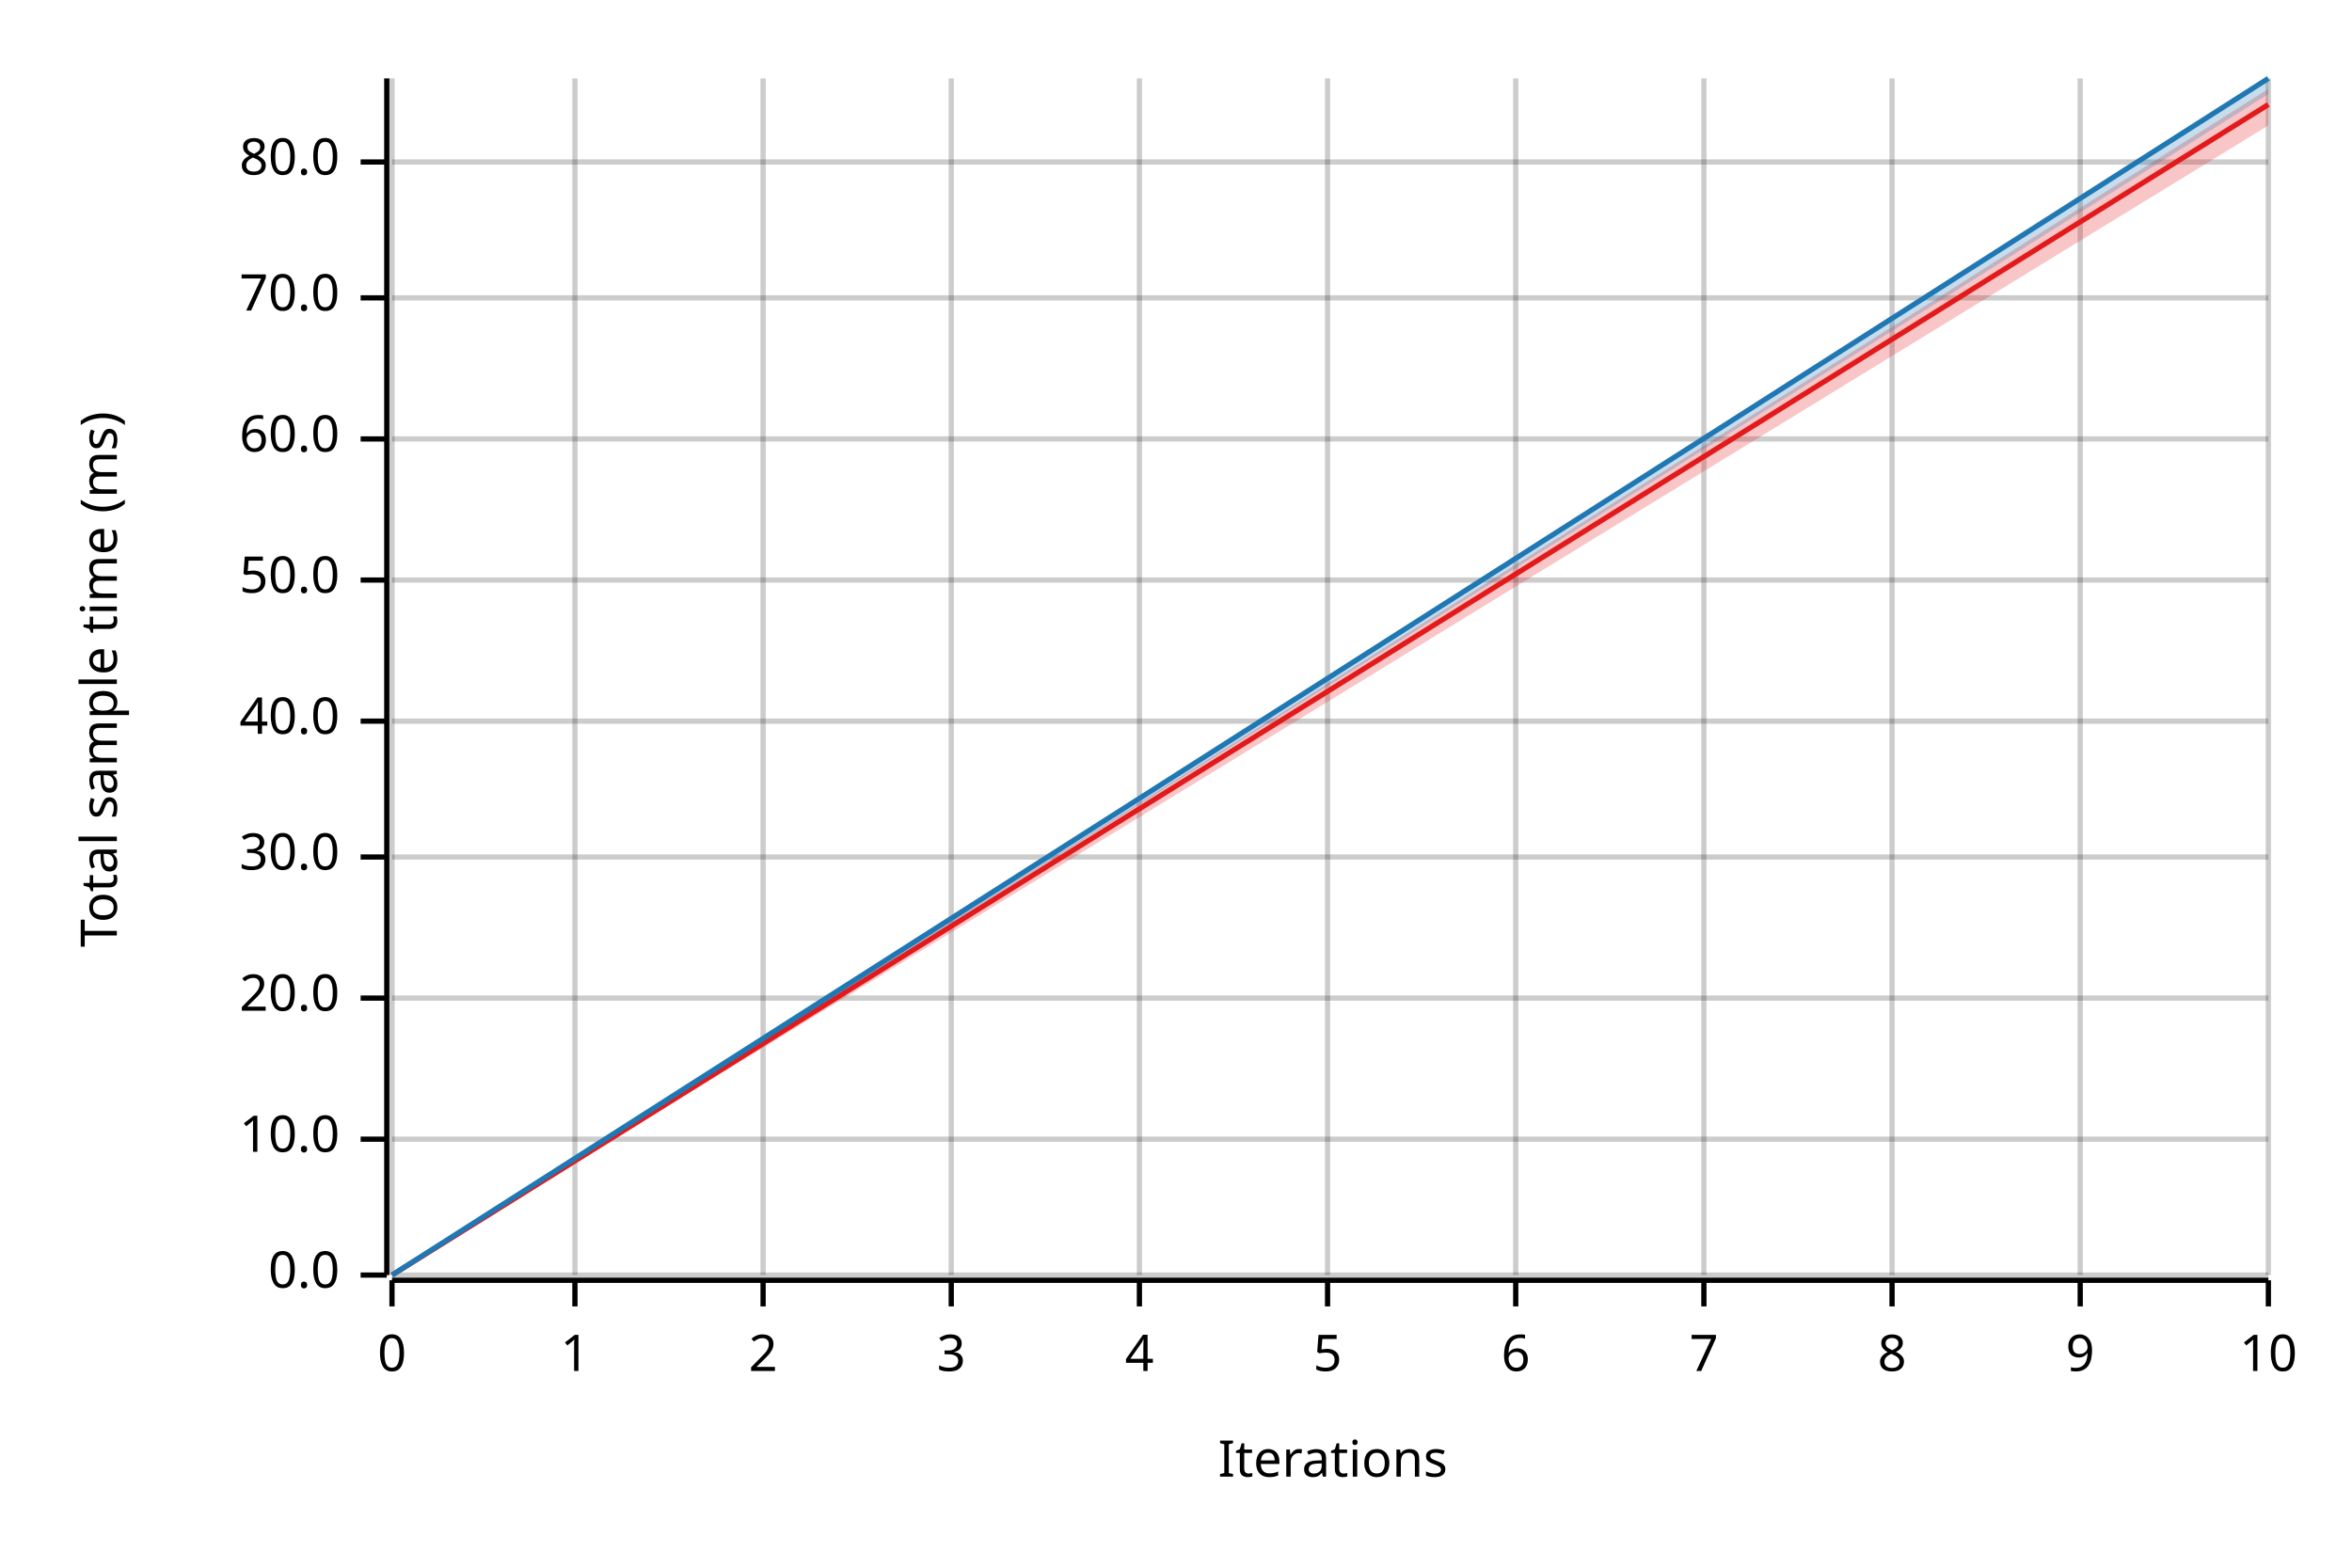
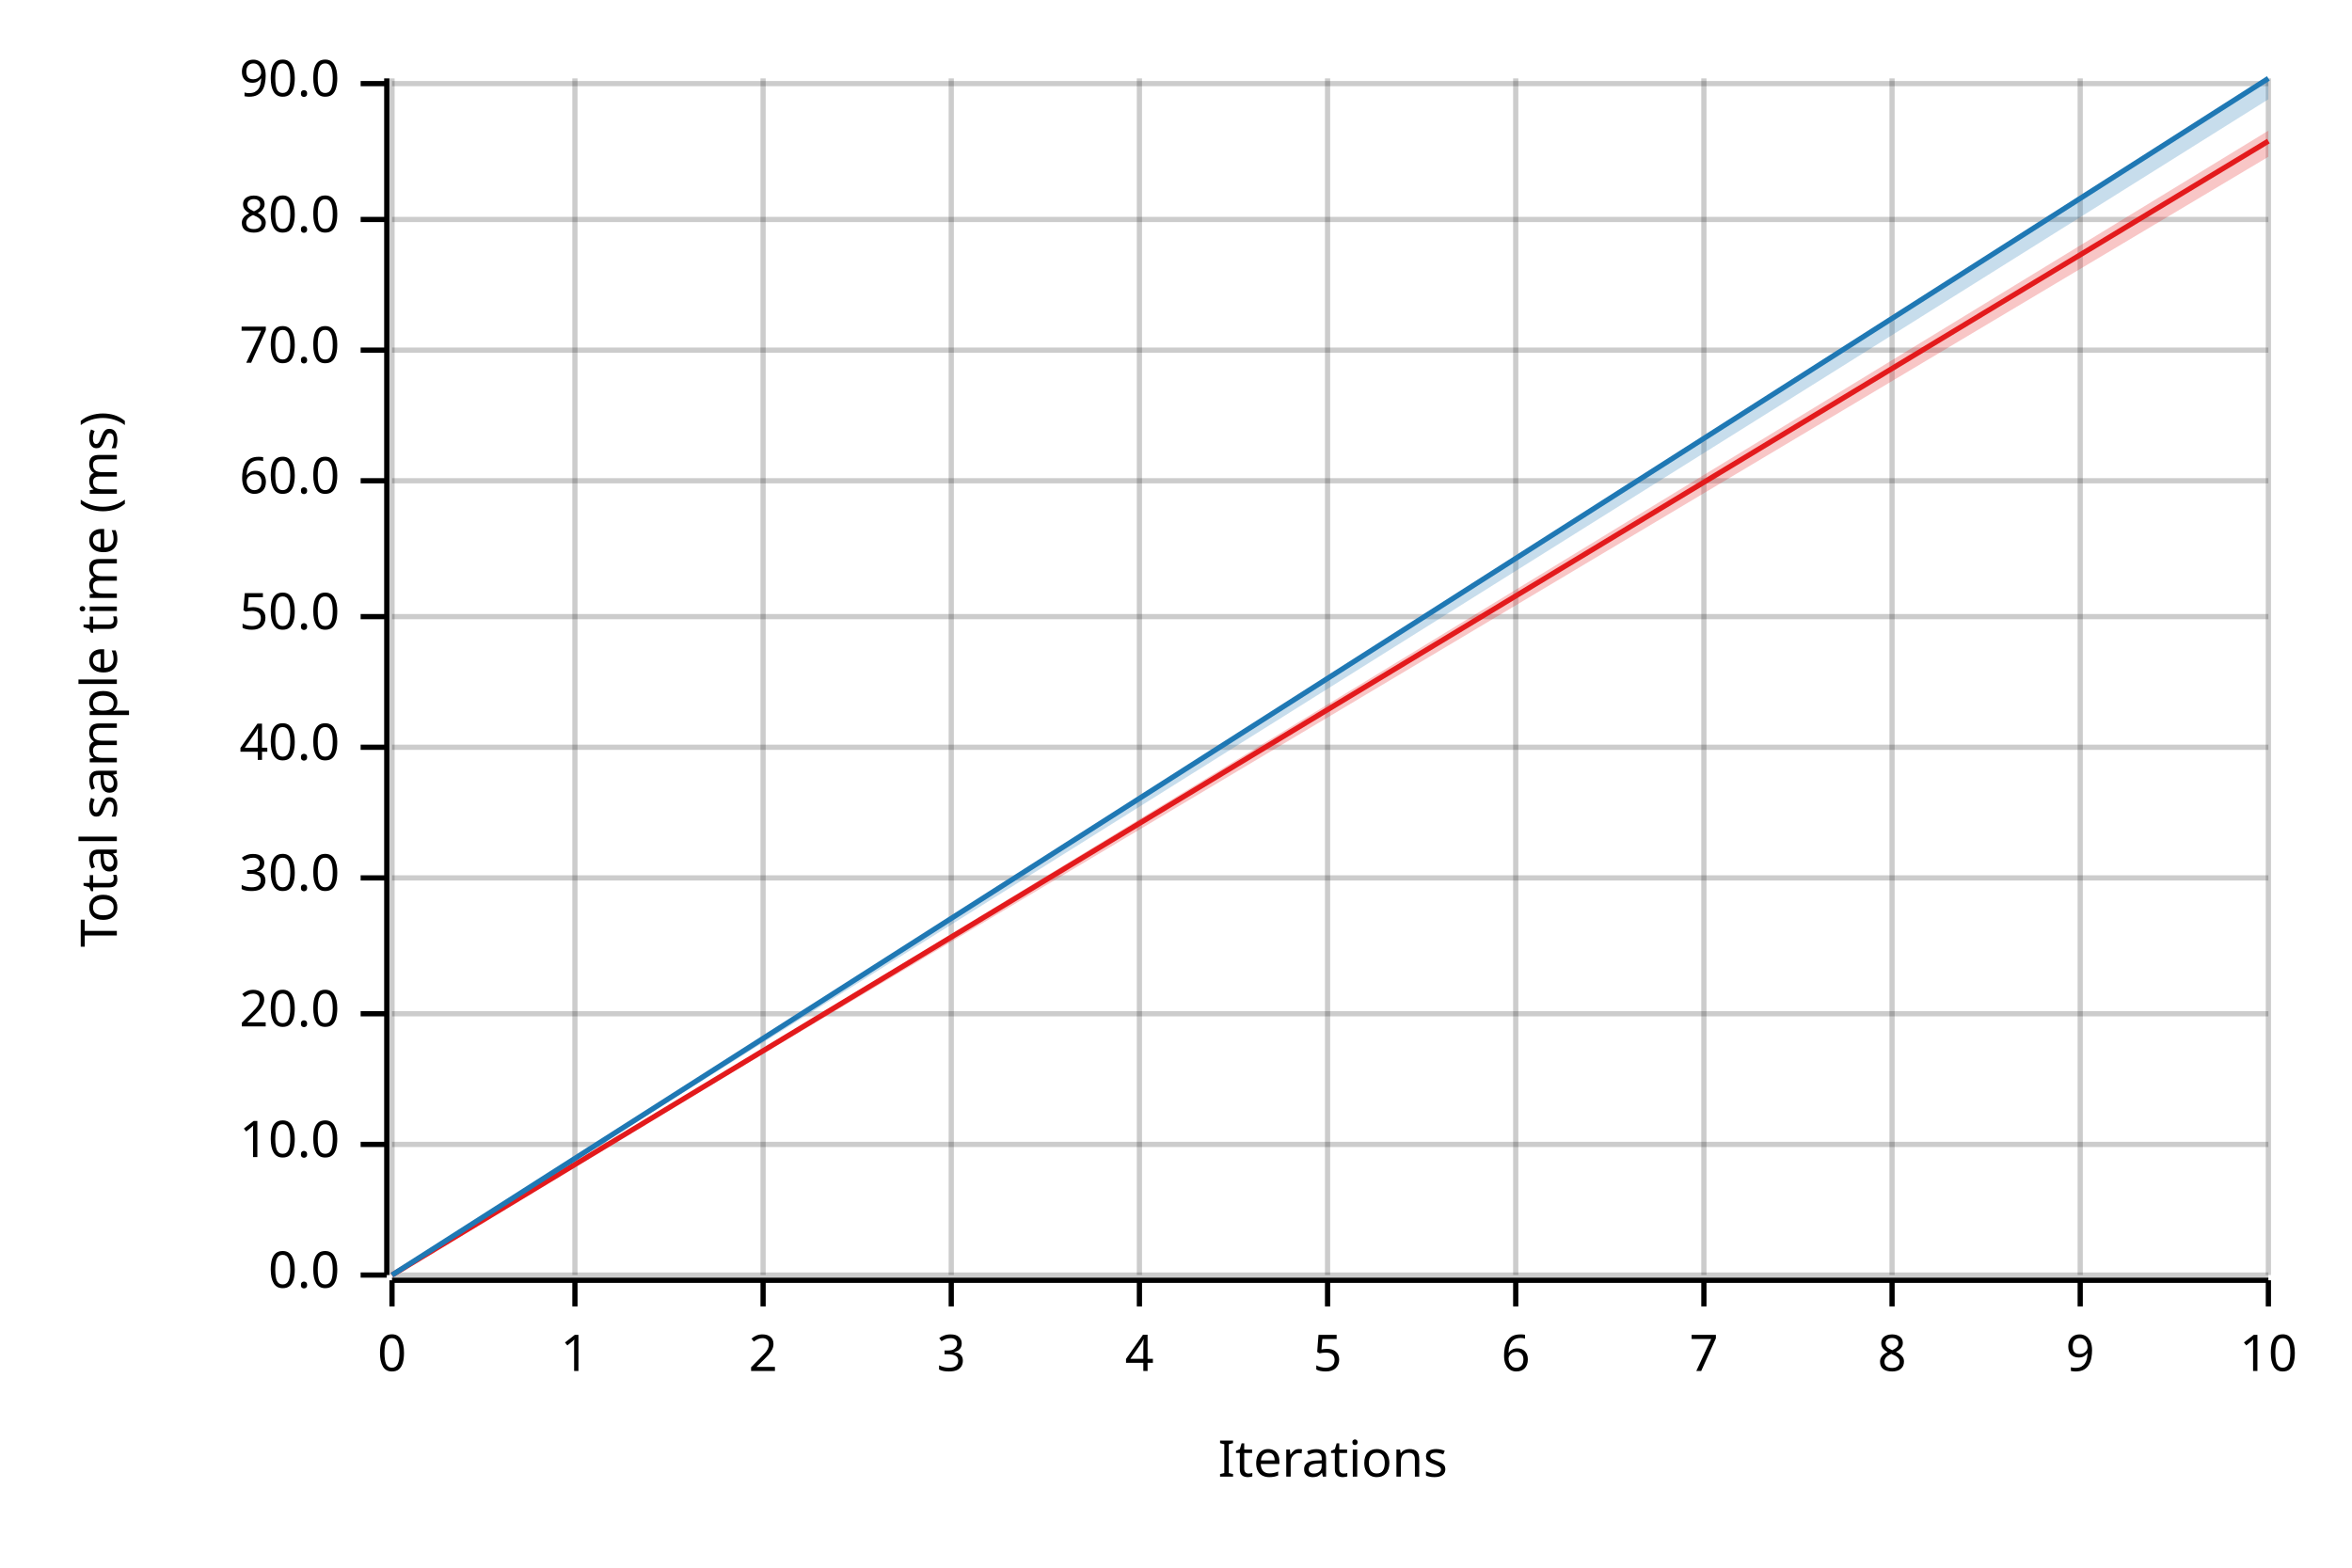
<svg xmlns="http://www.w3.org/2000/svg" width="450" height="300" viewBox="0 0 450 300">
  <text x="15" y="130" dy="0.76em" text-anchor="middle" font-family="sans-serif" font-size="9.677" opacity="1" fill="#000000" transform="rotate(270, 15, 130)">
Total sample time (ms)
</text>
  <text x="255" y="285" dy="-0.5ex" text-anchor="middle" font-family="sans-serif" font-size="9.677" opacity="1" fill="#000000">
Iterations
</text>
  <line opacity="0.2" stroke="#000000" stroke-width="1" x1="75" y1="244" x2="75" y2="15" />
  <line opacity="0.2" stroke="#000000" stroke-width="1" x1="110" y1="244" x2="110" y2="15" />
  <line opacity="0.2" stroke="#000000" stroke-width="1" x1="146" y1="244" x2="146" y2="15" />
  <line opacity="0.2" stroke="#000000" stroke-width="1" x1="182" y1="244" x2="182" y2="15" />
  <line opacity="0.2" stroke="#000000" stroke-width="1" x1="218" y1="244" x2="218" y2="15" />
  <line opacity="0.2" stroke="#000000" stroke-width="1" x1="254" y1="244" x2="254" y2="15" />
  <line opacity="0.2" stroke="#000000" stroke-width="1" x1="290" y1="244" x2="290" y2="15" />
  <line opacity="0.2" stroke="#000000" stroke-width="1" x1="326" y1="244" x2="326" y2="15" />
  <line opacity="0.2" stroke="#000000" stroke-width="1" x1="362" y1="244" x2="362" y2="15" />
  <line opacity="0.2" stroke="#000000" stroke-width="1" x1="398" y1="244" x2="398" y2="15" />
  <line opacity="0.2" stroke="#000000" stroke-width="1" x1="434" y1="244" x2="434" y2="15" />
  <line opacity="0.2" stroke="#000000" stroke-width="1" x1="75" y1="244" x2="434" y2="244" />
-   <line opacity="0.2" stroke="#000000" stroke-width="1" x1="75" y1="218" x2="434" y2="218" />
-   <line opacity="0.2" stroke="#000000" stroke-width="1" x1="75" y1="191" x2="434" y2="191" />
-   <line opacity="0.2" stroke="#000000" stroke-width="1" x1="75" y1="164" x2="434" y2="164" />
-   <line opacity="0.2" stroke="#000000" stroke-width="1" x1="75" y1="138" x2="434" y2="138" />
-   <line opacity="0.2" stroke="#000000" stroke-width="1" x1="75" y1="111" x2="434" y2="111" />
-   <line opacity="0.2" stroke="#000000" stroke-width="1" x1="75" y1="84" x2="434" y2="84" />
-   <line opacity="0.2" stroke="#000000" stroke-width="1" x1="75" y1="57" x2="434" y2="57" />
-   <line opacity="0.2" stroke="#000000" stroke-width="1" x1="75" y1="31" x2="434" y2="31" />
+   <line opacity="0.2" stroke="#000000" stroke-width="1" x1="75" y1="219" x2="434" y2="219" />
+   <line opacity="0.2" stroke="#000000" stroke-width="1" x1="75" y1="194" x2="434" y2="194" />
+   <line opacity="0.2" stroke="#000000" stroke-width="1" x1="75" y1="168" x2="434" y2="168" />
+   <line opacity="0.2" stroke="#000000" stroke-width="1" x1="75" y1="143" x2="434" y2="143" />
+   <line opacity="0.2" stroke="#000000" stroke-width="1" x1="75" y1="118" x2="434" y2="118" />
+   <line opacity="0.2" stroke="#000000" stroke-width="1" x1="75" y1="92" x2="434" y2="92" />
+   <line opacity="0.2" stroke="#000000" stroke-width="1" x1="75" y1="67" x2="434" y2="67" />
+   <line opacity="0.2" stroke="#000000" stroke-width="1" x1="75" y1="42" x2="434" y2="42" />
+   <line opacity="0.2" stroke="#000000" stroke-width="1" x1="75" y1="16" x2="434" y2="16" />
  <polyline fill="none" opacity="1" stroke="#000000" stroke-width="1" points="74,15 74,244 " />
  <text x="65" y="244" dy="0.5ex" text-anchor="end" font-family="sans-serif" font-size="9.677" opacity="1" fill="#000000">
0.0
</text>
  <polyline fill="none" opacity="1" stroke="#000000" stroke-width="1" points="69,244 74,244 " />
-   <text x="65" y="218" dy="0.5ex" text-anchor="end" font-family="sans-serif" font-size="9.677" opacity="1" fill="#000000">
+   <text x="65" y="219" dy="0.5ex" text-anchor="end" font-family="sans-serif" font-size="9.677" opacity="1" fill="#000000">
10.0
</text>
-   <polyline fill="none" opacity="1" stroke="#000000" stroke-width="1" points="69,218 74,218 " />
-   <text x="65" y="191" dy="0.5ex" text-anchor="end" font-family="sans-serif" font-size="9.677" opacity="1" fill="#000000">
+   <polyline fill="none" opacity="1" stroke="#000000" stroke-width="1" points="69,219 74,219 " />
+   <text x="65" y="194" dy="0.5ex" text-anchor="end" font-family="sans-serif" font-size="9.677" opacity="1" fill="#000000">
20.0
</text>
-   <polyline fill="none" opacity="1" stroke="#000000" stroke-width="1" points="69,191 74,191 " />
-   <text x="65" y="164" dy="0.5ex" text-anchor="end" font-family="sans-serif" font-size="9.677" opacity="1" fill="#000000">
+   <polyline fill="none" opacity="1" stroke="#000000" stroke-width="1" points="69,194 74,194 " />
+   <text x="65" y="168" dy="0.5ex" text-anchor="end" font-family="sans-serif" font-size="9.677" opacity="1" fill="#000000">
30.0
</text>
-   <polyline fill="none" opacity="1" stroke="#000000" stroke-width="1" points="69,164 74,164 " />
-   <text x="65" y="138" dy="0.5ex" text-anchor="end" font-family="sans-serif" font-size="9.677" opacity="1" fill="#000000">
+   <polyline fill="none" opacity="1" stroke="#000000" stroke-width="1" points="69,168 74,168 " />
+   <text x="65" y="143" dy="0.5ex" text-anchor="end" font-family="sans-serif" font-size="9.677" opacity="1" fill="#000000">
40.0
</text>
-   <polyline fill="none" opacity="1" stroke="#000000" stroke-width="1" points="69,138 74,138 " />
-   <text x="65" y="111" dy="0.5ex" text-anchor="end" font-family="sans-serif" font-size="9.677" opacity="1" fill="#000000">
+   <polyline fill="none" opacity="1" stroke="#000000" stroke-width="1" points="69,143 74,143 " />
+   <text x="65" y="118" dy="0.5ex" text-anchor="end" font-family="sans-serif" font-size="9.677" opacity="1" fill="#000000">
50.0
</text>
-   <polyline fill="none" opacity="1" stroke="#000000" stroke-width="1" points="69,111 74,111 " />
-   <text x="65" y="84" dy="0.5ex" text-anchor="end" font-family="sans-serif" font-size="9.677" opacity="1" fill="#000000">
+   <polyline fill="none" opacity="1" stroke="#000000" stroke-width="1" points="69,118 74,118 " />
+   <text x="65" y="92" dy="0.5ex" text-anchor="end" font-family="sans-serif" font-size="9.677" opacity="1" fill="#000000">
60.0
</text>
-   <polyline fill="none" opacity="1" stroke="#000000" stroke-width="1" points="69,84 74,84 " />
-   <text x="65" y="57" dy="0.5ex" text-anchor="end" font-family="sans-serif" font-size="9.677" opacity="1" fill="#000000">
+   <polyline fill="none" opacity="1" stroke="#000000" stroke-width="1" points="69,92 74,92 " />
+   <text x="65" y="67" dy="0.5ex" text-anchor="end" font-family="sans-serif" font-size="9.677" opacity="1" fill="#000000">
70.0
</text>
-   <polyline fill="none" opacity="1" stroke="#000000" stroke-width="1" points="69,57 74,57 " />
-   <text x="65" y="31" dy="0.5ex" text-anchor="end" font-family="sans-serif" font-size="9.677" opacity="1" fill="#000000">
+   <polyline fill="none" opacity="1" stroke="#000000" stroke-width="1" points="69,67 74,67 " />
+   <text x="65" y="42" dy="0.5ex" text-anchor="end" font-family="sans-serif" font-size="9.677" opacity="1" fill="#000000">
80.0
</text>
-   <polyline fill="none" opacity="1" stroke="#000000" stroke-width="1" points="69,31 74,31 " />
+   <polyline fill="none" opacity="1" stroke="#000000" stroke-width="1" points="69,42 74,42 " />
+   <text x="65" y="16" dy="0.5ex" text-anchor="end" font-family="sans-serif" font-size="9.677" opacity="1" fill="#000000">
+ 90.0
+ </text>
+   <polyline fill="none" opacity="1" stroke="#000000" stroke-width="1" points="69,16 74,16 " />
  <polyline fill="none" opacity="1" stroke="#000000" stroke-width="1" points="75,245 434,245 " />
  <text x="75" y="255" dy="0.76em" text-anchor="middle" font-family="sans-serif" font-size="9.677" opacity="1" fill="#000000">
0
</text>
  <polyline fill="none" opacity="1" stroke="#000000" stroke-width="1" points="75,245 75,250 " />
  <text x="110" y="255" dy="0.76em" text-anchor="middle" font-family="sans-serif" font-size="9.677" opacity="1" fill="#000000">
1
</text>
  <polyline fill="none" opacity="1" stroke="#000000" stroke-width="1" points="110,245 110,250 " />
  <text x="146" y="255" dy="0.76em" text-anchor="middle" font-family="sans-serif" font-size="9.677" opacity="1" fill="#000000">
2
</text>
  <polyline fill="none" opacity="1" stroke="#000000" stroke-width="1" points="146,245 146,250 " />
  <text x="182" y="255" dy="0.76em" text-anchor="middle" font-family="sans-serif" font-size="9.677" opacity="1" fill="#000000">
3
</text>
  <polyline fill="none" opacity="1" stroke="#000000" stroke-width="1" points="182,245 182,250 " />
  <text x="218" y="255" dy="0.76em" text-anchor="middle" font-family="sans-serif" font-size="9.677" opacity="1" fill="#000000">
4
</text>
  <polyline fill="none" opacity="1" stroke="#000000" stroke-width="1" points="218,245 218,250 " />
  <text x="254" y="255" dy="0.76em" text-anchor="middle" font-family="sans-serif" font-size="9.677" opacity="1" fill="#000000">
5
</text>
  <polyline fill="none" opacity="1" stroke="#000000" stroke-width="1" points="254,245 254,250 " />
  <text x="290" y="255" dy="0.76em" text-anchor="middle" font-family="sans-serif" font-size="9.677" opacity="1" fill="#000000">
6
</text>
  <polyline fill="none" opacity="1" stroke="#000000" stroke-width="1" points="290,245 290,250 " />
  <text x="326" y="255" dy="0.76em" text-anchor="middle" font-family="sans-serif" font-size="9.677" opacity="1" fill="#000000">
7
</text>
  <polyline fill="none" opacity="1" stroke="#000000" stroke-width="1" points="326,245 326,250 " />
  <text x="362" y="255" dy="0.76em" text-anchor="middle" font-family="sans-serif" font-size="9.677" opacity="1" fill="#000000">
8
</text>
  <polyline fill="none" opacity="1" stroke="#000000" stroke-width="1" points="362,245 362,250 " />
  <text x="398" y="255" dy="0.76em" text-anchor="middle" font-family="sans-serif" font-size="9.677" opacity="1" fill="#000000">
9
</text>
  <polyline fill="none" opacity="1" stroke="#000000" stroke-width="1" points="398,245 398,250 " />
  <text x="434" y="255" dy="0.76em" text-anchor="middle" font-family="sans-serif" font-size="9.677" opacity="1" fill="#000000">
10
</text>
  <polyline fill="none" opacity="1" stroke="#000000" stroke-width="1" points="434,245 434,250 " />
-   <polyline fill="none" opacity="1" stroke="#E31A1C" stroke-width="1" points="75,244 434,20 " />
-   <polygon opacity="0.25" fill="#E31A1C" points="75,244 434,24 434,17 " />
+   <polyline fill="none" opacity="1" stroke="#E31A1C" stroke-width="1" points="75,244 434,27 " />
+   <polygon opacity="0.25" fill="#E31A1C" points="75,244 434,30 434,25 " />
  <polyline fill="none" opacity="1" stroke="#1F78B4" stroke-width="1" points="75,244 434,15 " />
-   <polygon opacity="0.25" fill="#1F78B4" points="75,244 434,18 434,15 " />
+   <polygon opacity="0.25" fill="#1F78B4" points="75,244 434,19 434,15 " />
</svg>
